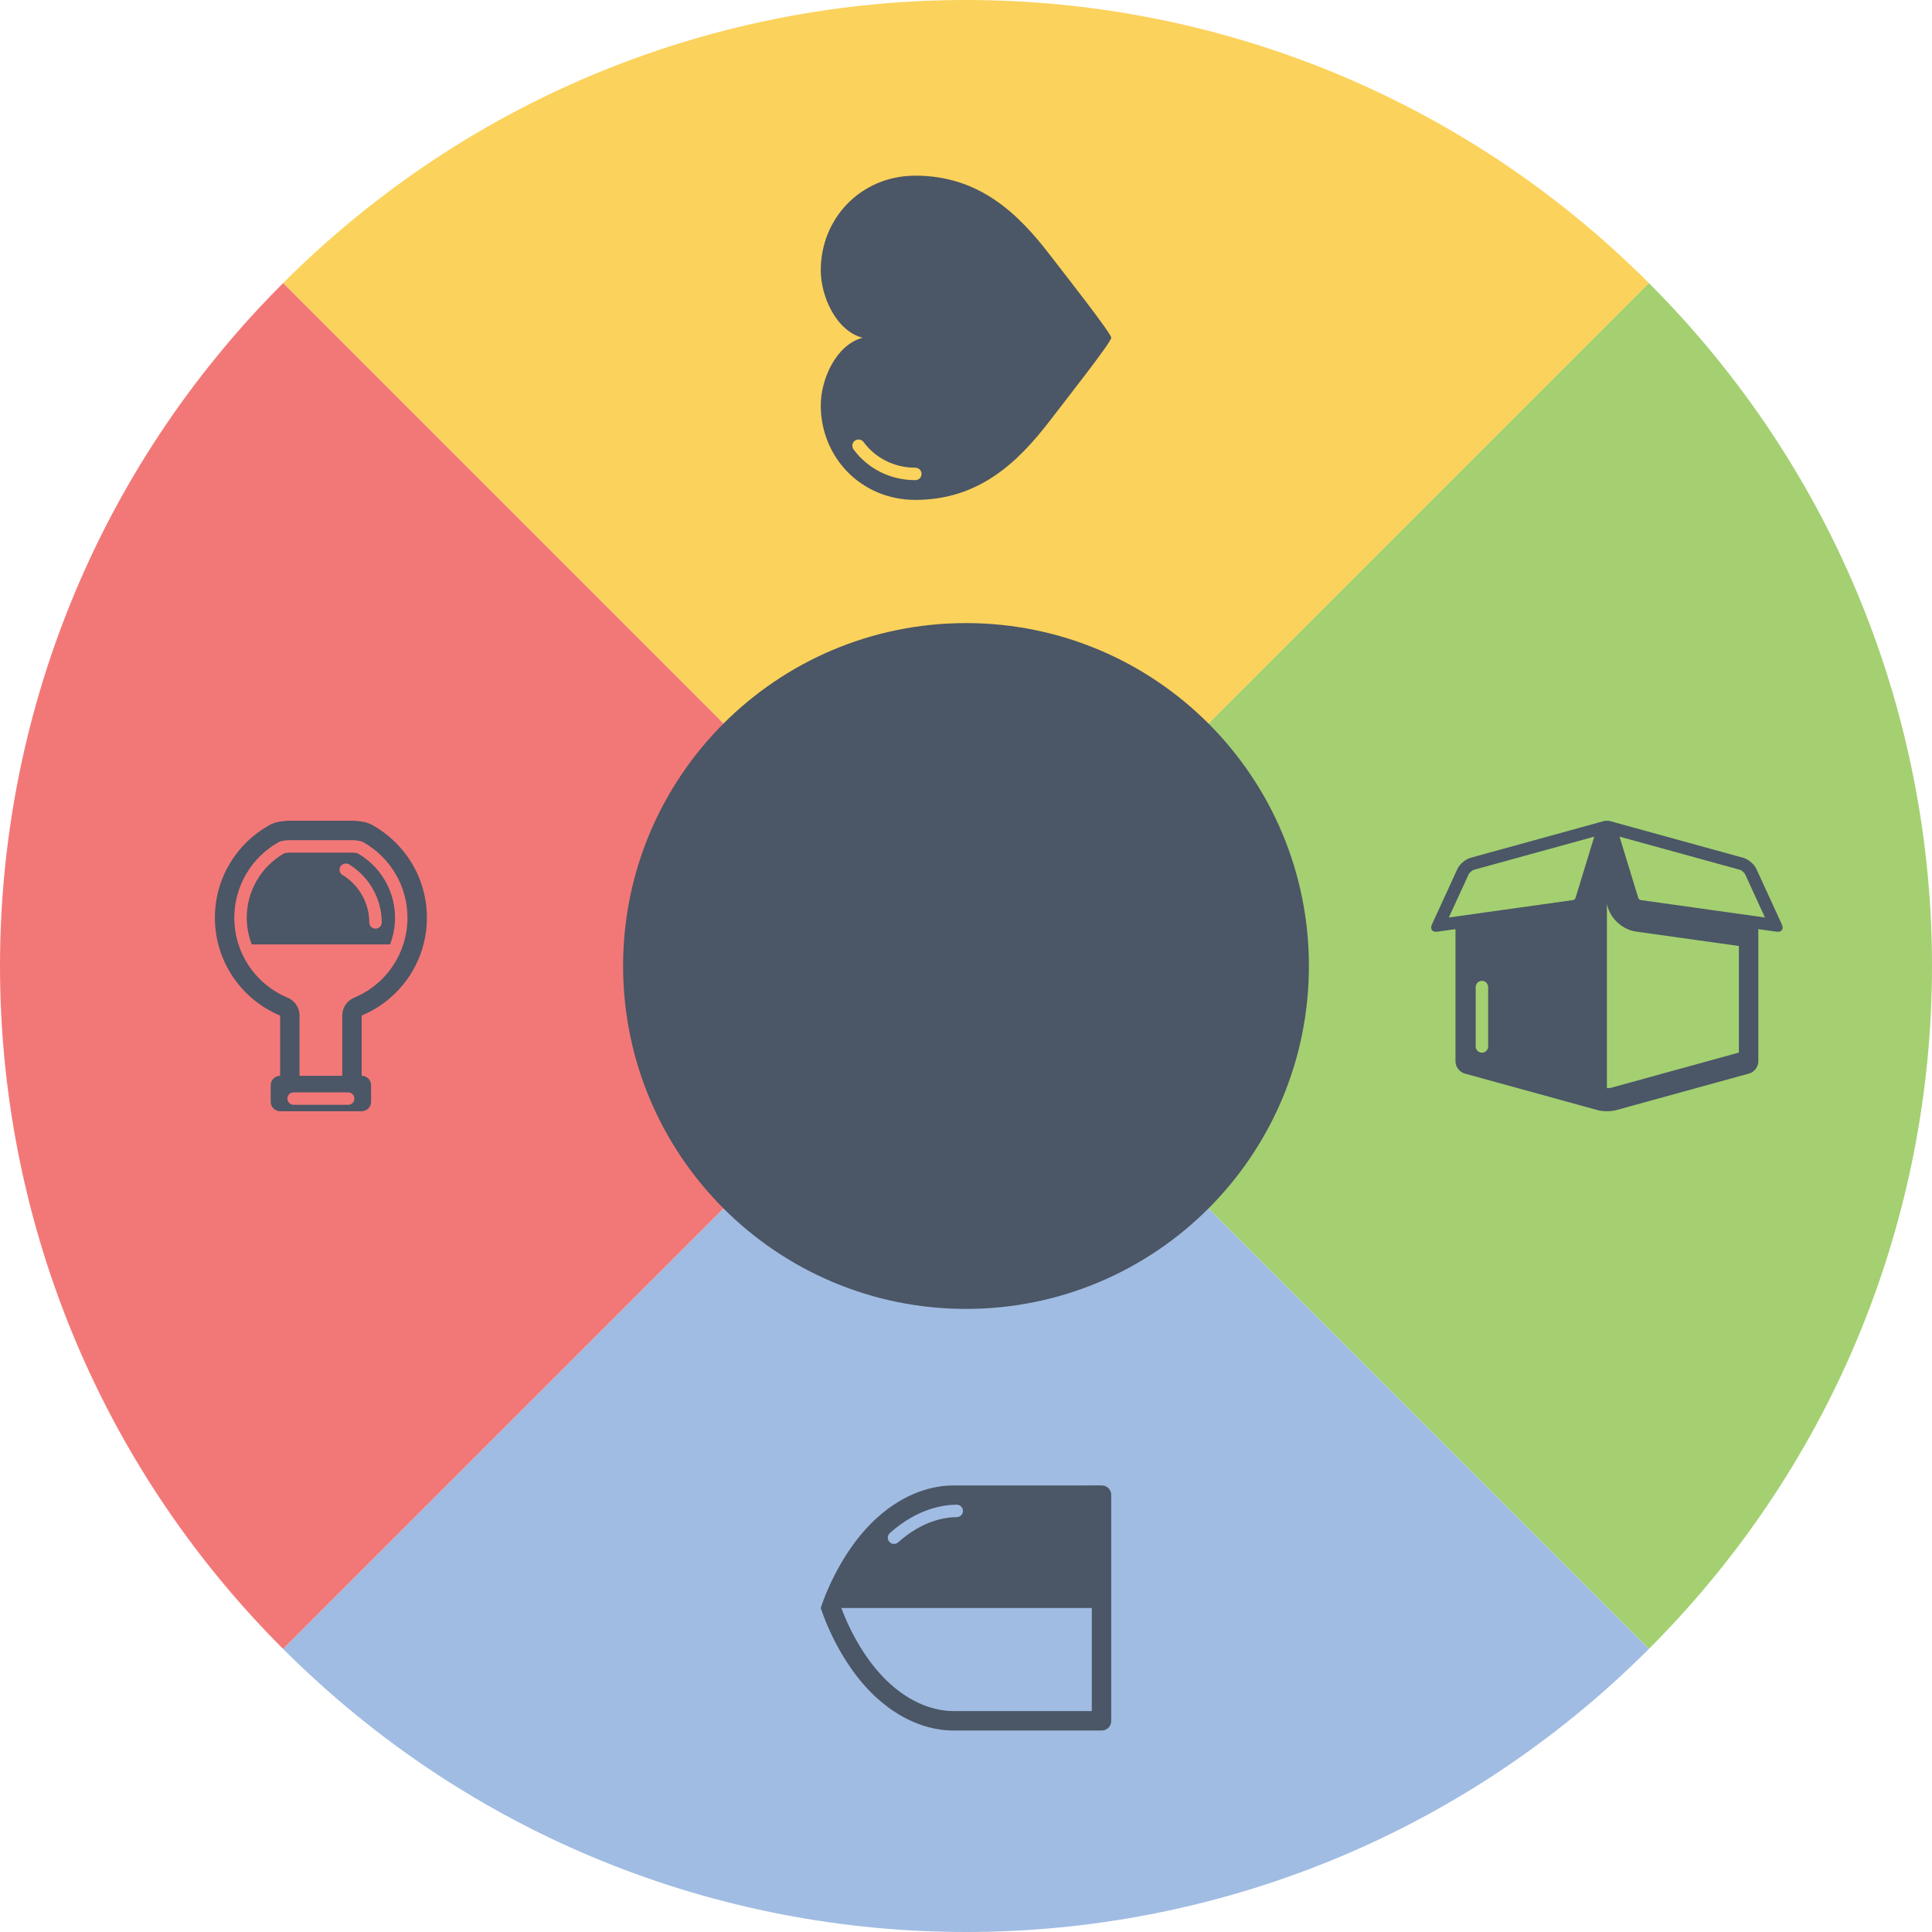
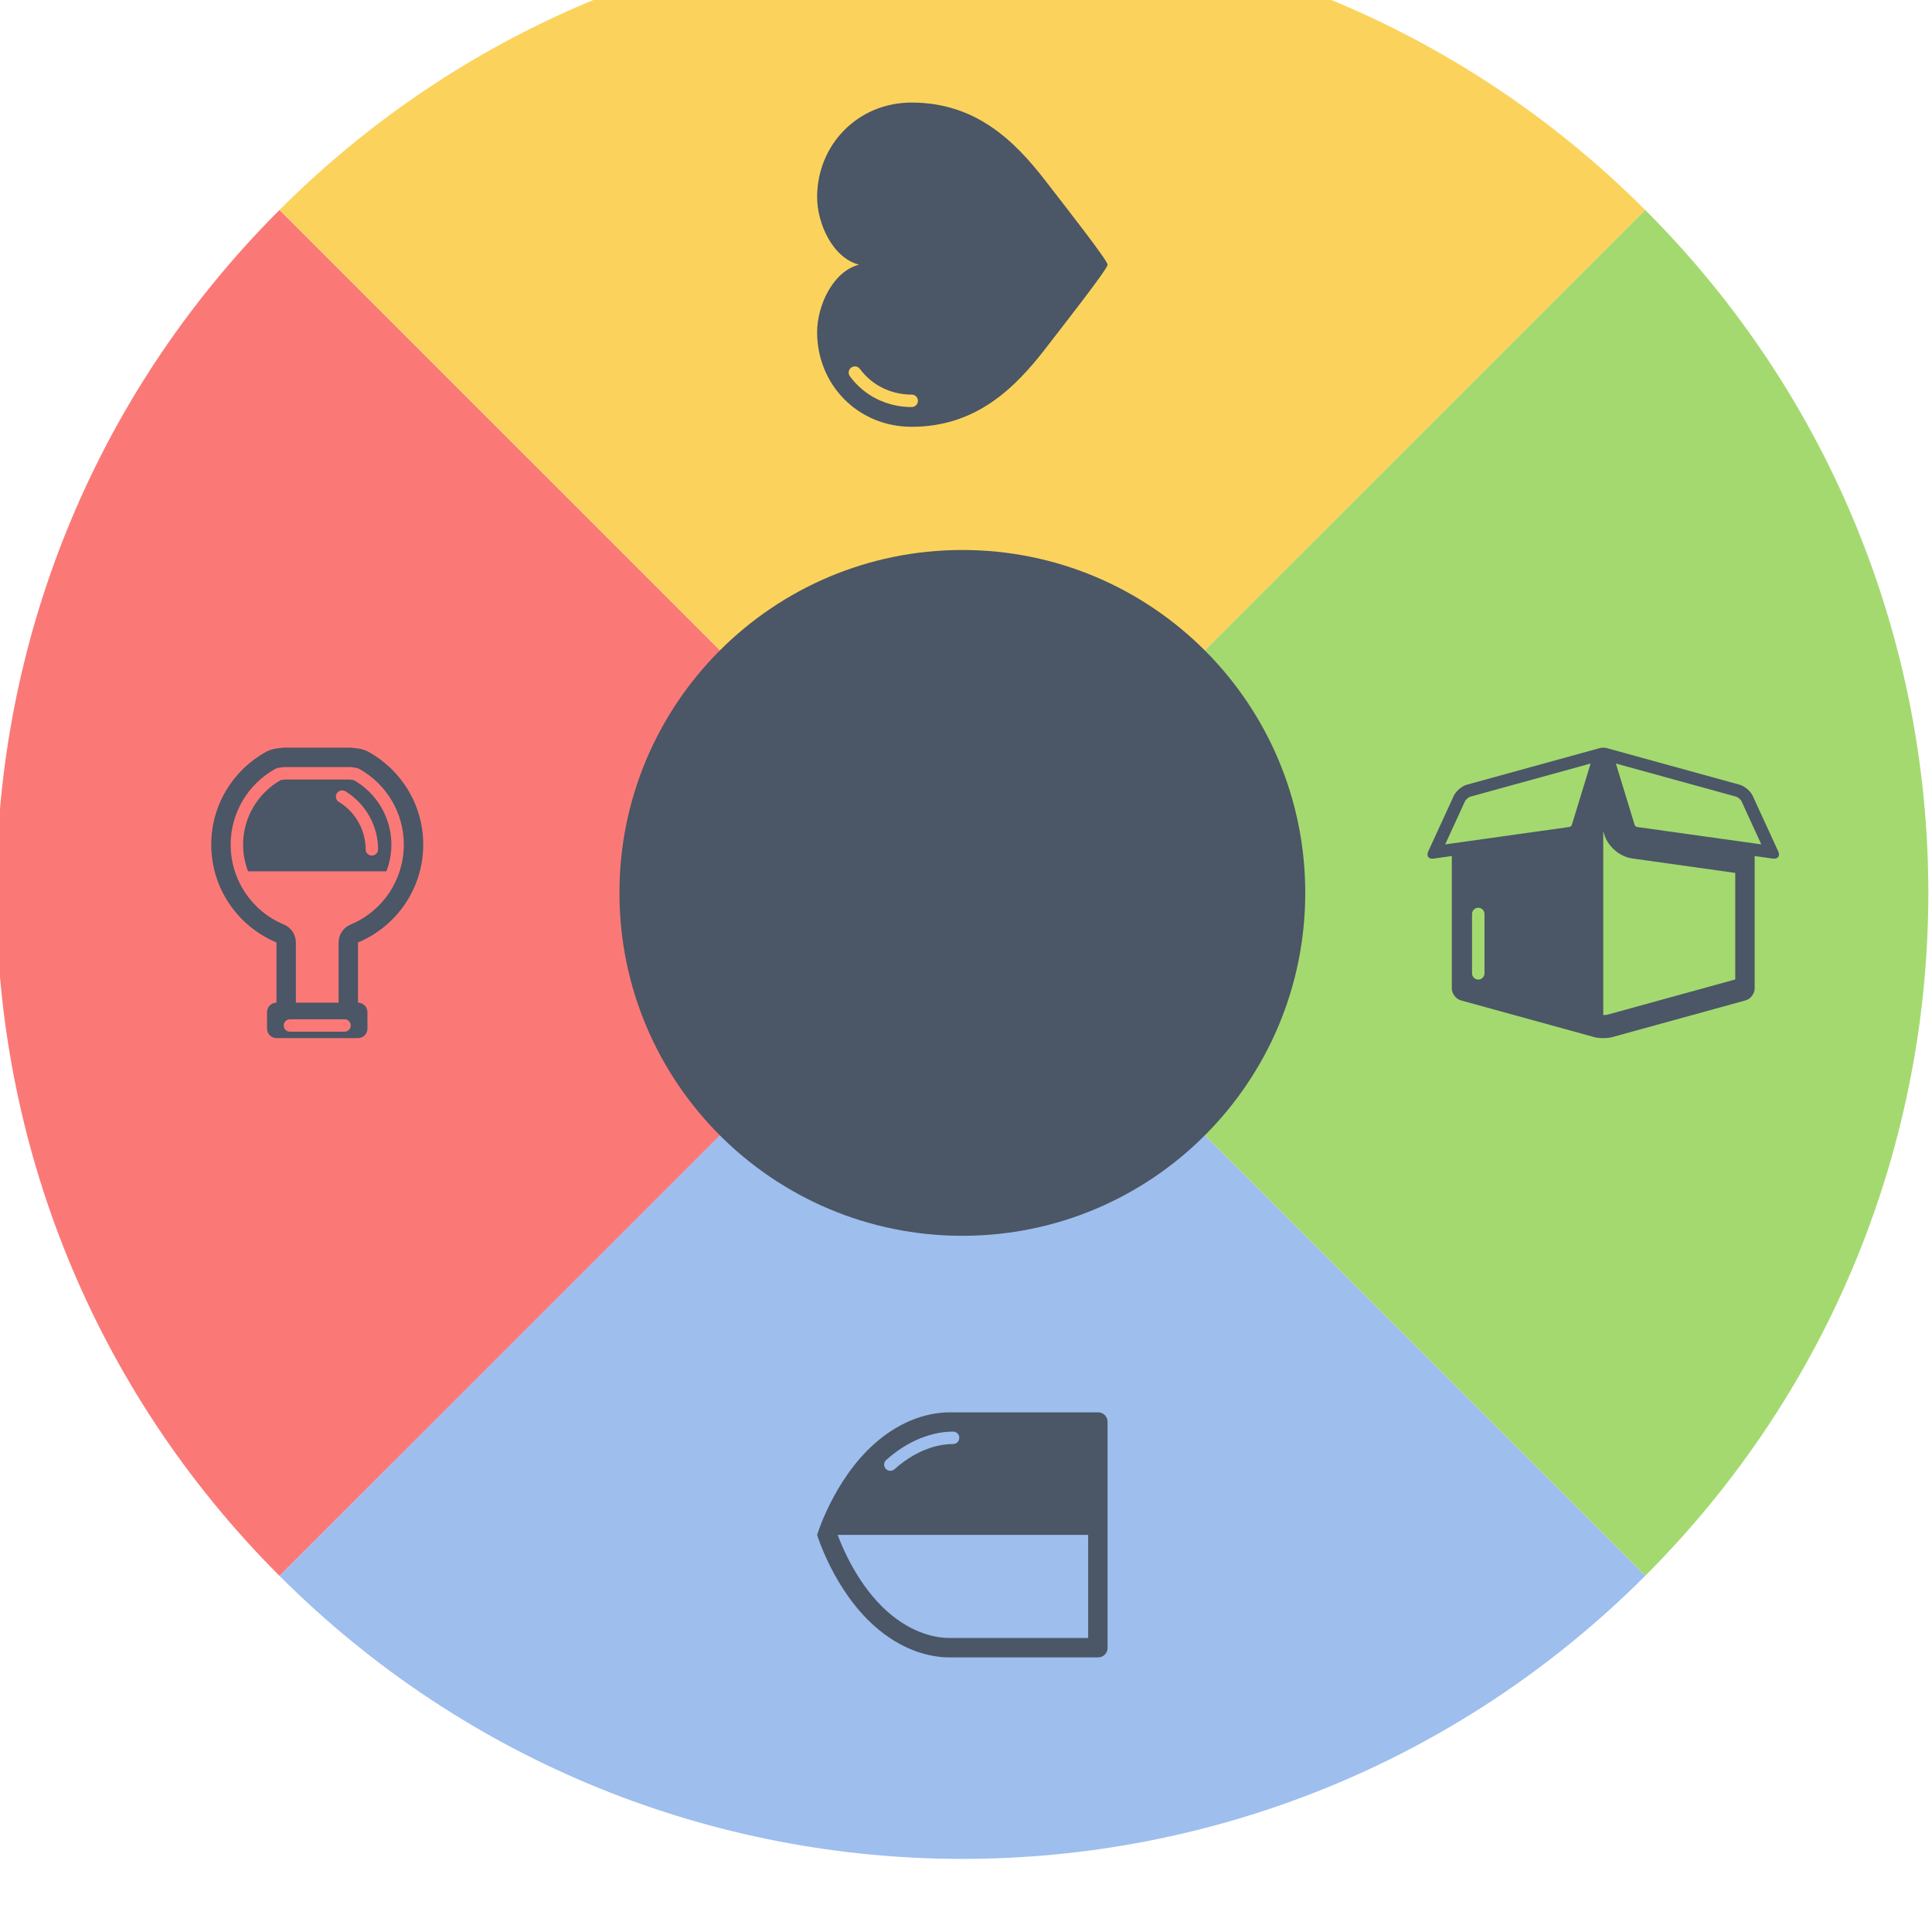
- <svg xmlns="http://www.w3.org/2000/svg" version="1.1" id="Layer_1" x="0px" y="0px" width="1057.172px" height="1057.171px" viewBox="-2 -40 1057.172 1057.171" enable-background="new -2 -40 1057.172 1057.171" xml:space="preserve">
+ <svg xmlns="http://www.w3.org/2000/svg" version="1.1" id="Layer_1" x="0px" y="0px" width="1057.172px" height="1057.171px" viewBox="0 0 1057.172 1057.171" enable-background="new 0 0 1057.172 1057.171" xml:space="preserve">
  <g>
-     <path fill="#FBD25B" d="M152.911,114.904c206.542-206.542,540.808-206.539,747.354,0.008L526.591,488.584L152.911,114.904z" />
+     <path fill="#FBD35C" d="M152.911,114.904c206.542-206.542,540.808-206.539,747.354,0.008L526.591,488.584L152.911,114.904z" />
  </g>
  <g>
-     <path fill="#A4D071" d="M900.268,114.906c206.543,206.544,206.538,540.808-0.007,747.353L526.588,488.586L900.268,114.906z" />
+     <path fill="#A4D970" d="M900.268,114.906c206.543,206.544,206.538,540.808-0.007,747.353L526.588,488.586L900.268,114.906z" />
  </g>
  <g>
-     <path fill="#A0BCE2" d="M900.261,862.266c-206.542,206.544-540.808,206.538-747.353-0.007l373.673-373.673L900.261,862.266z" />
+     <path fill="#9EBEED" d="M900.261,862.265c-206.542,206.545-540.808,206.539-747.353-0.006l373.673-373.673L900.261,862.265z" />
  </g>
  <g>
-     <path fill="#F27877" d="M152.905,862.264C-53.637,655.72-53.634,321.456,152.911,114.911l373.674,373.673L152.905,862.264z" />
+     <path fill="#FA7977" d="M152.905,862.263C-53.637,655.72-53.634,321.456,152.911,114.911l373.674,373.673L152.905,862.263z" />
  </g>
  <circle fill="#4B5666" cx="526.586" cy="488.585" r="187.634" />
-   <path fill="#4B5666" d="M447.122,107.867c0,14.49,8.542,33.269,22.919,36.961l-0.003,0.003h0.003  c-14.377,3.694-22.919,22.473-22.919,36.959c0,28.571,22.179,51.745,51.746,51.745c34.79,0,56.079-20.572,73.354-42.996  c10.365-13.454,33.823-43.309,33.823-45.672c0-0.012-0.003-0.023-0.003-0.036c0-0.012,0.003-0.025,0.003-0.038  c0-2.362-23.458-32.219-33.823-45.672c-17.275-22.424-38.564-43-73.354-43C469.301,56.121,447.122,79.295,447.122,107.867z   M470.528,201.861c6.606,8.933,16.938,14.059,28.341,14.059c1.881,0,3.406,1.522,3.406,3.403c0,1.882-1.525,3.407-3.406,3.407  c-13.587,0-25.911-6.13-33.815-16.818c-1.12-1.512-0.8-3.642,0.712-4.762C467.278,200.031,469.411,200.352,470.528,201.861z" />
-   <path fill="#4B5666" d="M115.59,462.164c0-21.85,12.09-40.865,29.937-50.751c0,0,2.169-1.241,4.995-1.729  c2.749-0.475,4.777-0.562,4.777-0.562h18.291h18.288c0,0,2.032,0.089,4.781,0.562c2.826,0.488,4.995,1.729,4.995,1.729  c17.848,9.886,29.936,28.901,29.936,50.751c0,24.127-14.733,44.807-35.692,53.547v32.945c2.851,0,5.16,2.311,5.16,5.158v9.074  c0,2.85-2.31,5.158-5.16,5.158h-44.615c-2.85,0-5.159-2.31-5.159-5.158v-9.073c0-2.85,2.311-5.159,5.159-5.159v-32.944  C130.325,506.969,115.59,486.291,115.59,462.164z M158.665,564.542h29.849c1.881,0,3.405-1.525,3.405-3.406  c0-1.882-1.524-3.405-3.405-3.405h-29.849c-1.881,0-3.406,1.523-3.406,3.405C155.258,563.015,156.784,564.542,158.665,564.542z   M155.368,505.912c3.955,1.649,6.532,5.515,6.532,9.8v32.944h23.379V515.71c0-4.285,2.576-8.148,6.531-9.799  c17.713-7.391,29.16-24.562,29.16-43.748c0-17.213-9.369-33.099-24.454-41.459c-0.229-0.117-0.963-0.437-1.666-0.56  c-1.567-0.271-2.829-0.375-3.285-0.407h-17.976H155.61c-0.43,0.029-1.701,0.135-3.286,0.408c-0.702,0.122-1.431,0.44-1.661,0.559  c-15.083,8.36-24.454,24.246-24.454,41.459C126.209,481.35,137.653,498.521,155.368,505.912z M133.02,462.164  c0-14.627,7.901-28.134,20.65-35.337c0.98-0.161,1.793-0.243,2.211-0.277h35.428c0.386,0.033,1.204,0.112,2.197,0.277  c12.75,7.202,20.656,20.71,20.656,35.337c0,5.152-0.979,10.079-2.737,14.618h-75.669C133.996,472.243,133.02,467.316,133.02,462.164  z M185.923,439.088c8.738,5.536,14.149,15.326,14.149,25.655c0,1.881,1.524,3.406,3.405,3.406c1.88,0,3.407-1.525,3.407-3.406  c0-12.817-6.804-24.959-17.752-31.681l-0.695-0.403l-1.019-0.111c-0.098-0.009-0.197-0.013-0.297-0.013  c-1.741,0-3.165,1.345-3.318,3.118C183.673,437.159,184.588,438.525,185.923,439.088z" />
-   <path fill="#4B5666" d="M606.046,901.765V777.968c0-2.839-2.301-5.144-5.141-5.144l-47.705,0.006c-0.004,0-0.01,0.002-0.014,0.002  c-14.33,0-28.703,0-33.506,0c-10.648,0-25.996,3.594-41.408,17.354c-22.082,19.716-31.15,49.687-31.15,49.687  s9.068,29.971,31.15,49.687c15.412,13.76,30.76,17.354,41.408,17.354c4.803,0,19.176,0,33.506,0c0.004,0,0.01,0.002,0.014,0.002  l47.705-0.006C603.745,906.909,606.046,904.603,606.046,901.765z M484.644,803.685c-0.58-0.65-0.863-1.461-0.863-2.267  c0-0.938,0.383-1.869,1.137-2.542c15.125-13.505,29.426-15.521,36.604-15.521c1.879,0,3.404,1.523,3.404,3.404  s-1.525,3.406-3.404,3.406c-6.209,0-18.629,1.791-32.066,13.791C488.05,805.209,485.897,805.086,484.644,803.685z M553.368,896.296  c-0.061-0.001-0.121-0.001-0.182-0.001h-33.506c-6.693,0-20.055-1.906-34.336-14.656c-15.592-13.92-24.148-34.113-26.99-41.767  l137.074-0.006v56.424L553.368,896.296z" />
-   <path fill-rule="evenodd" clip-rule="evenodd" fill="#4B5666" d="M970.803,469.86c-0.234,0-0.482-0.018-0.745-0.057l-9.925-1.389  l-0.001,72.464c0,2.838-2.238,5.773-4.973,6.529l-72.907,20.077c-1.367,0.376-3.171,0.565-4.973,0.565  c-1.804,0-3.605-0.189-4.974-0.565l-72.902-20.077c-2.737-0.756-4.974-3.691-4.974-6.529l0.001-72.464l-9.928,1.389  c-0.261,0.039-0.509,0.057-0.743,0.057c-2.29,0-3.285-1.689-2.21-4.026l13.95-30.381c1.186-2.577,4.391-5.306,7.128-6.059  l72.905-20.083c0.456-0.124,0.88-0.187,1.268-0.187c0.172,0,0.326,0.027,0.48,0.05c0.157-0.023,0.309-0.05,0.479-0.05  c0.389,0,0.812,0.062,1.269,0.187l72.905,20.083c2.737,0.753,5.942,3.481,7.128,6.059l13.95,30.381  C974.088,468.171,973.093,469.86,970.803,469.86z M805.49,532.613c0,1.881,1.525,3.404,3.406,3.404c1.882,0,3.404-1.523,3.404-3.404  v-32.496c0-1.881-1.522-3.407-3.404-3.407c-1.881,0-3.406,1.526-3.406,3.407V532.613z M804.436,435.96  c-0.806,0.225-2.396,1.579-2.746,2.337l-10.908,23.75l68.153-9.56c0.35-0.116,0.954-0.634,1.119-0.96l10.315-33.731L804.436,435.96z   M877.855,456.677l-0.574-1.878v100.64c1.191,0,1.975-0.137,2.153-0.184l70.081-19.301v-58.309l-56.361-7.907  C886.315,468.779,879.881,463.286,877.855,456.677z M952.873,438.297c-0.35-0.758-1.94-2.112-2.746-2.337l-65.936-18.164  l10.315,33.731c0.166,0.326,0.771,0.844,1.121,0.96l68.152,9.56L952.873,438.297z" />
+   <path fill="#4B5666" d="M447.122,107.867c0,14.49,8.542,33.269,22.919,36.961l-0.003,0.003h0.003  c-14.377,3.694-22.919,22.473-22.919,36.959c0,28.571,22.179,51.745,51.746,51.745c34.79,0,56.079-20.572,73.354-42.996  c10.365-13.454,33.823-43.309,33.823-45.672c0-0.012-0.003-0.023-0.003-0.036c0-0.012,0.003-0.025,0.003-0.038  c0-2.362-23.458-32.219-33.823-45.672c-17.274-22.424-38.563-43-73.354-43C469.301,56.121,447.122,79.295,447.122,107.867z   M470.528,201.861c6.605,8.933,16.938,14.059,28.341,14.059c1.881,0,3.406,1.522,3.406,3.403c0,1.882-1.525,3.407-3.406,3.407  c-13.587,0-25.911-6.13-33.815-16.818c-1.12-1.512-0.8-3.642,0.712-4.762C467.278,200.031,469.411,200.352,470.528,201.861z" />
+   <path fill="#4B5666" d="M115.59,462.164c0-21.85,12.09-40.865,29.937-50.751c0,0,2.169-1.241,4.995-1.729  c2.749-0.475,4.777-0.562,4.777-0.562h18.291h18.288c0,0,2.032,0.089,4.781,0.562c2.826,0.488,4.995,1.729,4.995,1.729  c17.848,9.886,29.936,28.901,29.936,50.751c0,24.127-14.733,44.807-35.692,53.547v32.945c2.851,0,5.16,2.311,5.16,5.158v9.074  c0,2.85-2.31,5.158-5.16,5.158h-44.615c-2.85,0-5.159-2.311-5.159-5.158v-9.072c0-2.852,2.311-5.16,5.159-5.16v-32.944  C130.325,506.969,115.59,486.291,115.59,462.164z M158.665,564.542h29.849c1.881,0,3.405-1.525,3.405-3.406  c0-1.883-1.524-3.406-3.405-3.406h-29.849c-1.881,0-3.406,1.523-3.406,3.406C155.258,563.015,156.784,564.542,158.665,564.542z   M155.368,505.912c3.955,1.648,6.532,5.515,6.532,9.8v32.944h23.379V515.71c0-4.285,2.576-8.147,6.531-9.799  c17.713-7.392,29.16-24.562,29.16-43.748c0-17.213-9.369-33.099-24.454-41.459c-0.229-0.117-0.963-0.438-1.666-0.56  c-1.567-0.271-2.829-0.375-3.285-0.407h-17.976H155.61c-0.43,0.028-1.701,0.135-3.286,0.407c-0.702,0.122-1.431,0.44-1.661,0.56  c-15.083,8.36-24.454,24.246-24.454,41.459C126.209,481.35,137.653,498.521,155.368,505.912z M133.02,462.164  c0-14.627,7.901-28.134,20.65-35.337c0.98-0.161,1.793-0.243,2.211-0.277h35.428c0.386,0.033,1.204,0.112,2.197,0.277  c12.75,7.202,20.656,20.71,20.656,35.337c0,5.152-0.979,10.079-2.737,14.618h-75.669C133.996,472.243,133.02,467.316,133.02,462.164  z M185.923,439.088c8.738,5.536,14.149,15.326,14.149,25.655c0,1.881,1.524,3.406,3.405,3.406c1.88,0,3.407-1.525,3.407-3.406  c0-12.817-6.804-24.959-17.752-31.681l-0.695-0.403l-1.019-0.111c-0.098-0.009-0.197-0.013-0.297-0.013  c-1.741,0-3.165,1.345-3.318,3.118C183.673,437.159,184.588,438.525,185.923,439.088z" />
+   <path fill="#4B5666" d="M606.046,901.765V777.968c0-2.84-2.301-5.145-5.141-5.145L553.2,772.83c-0.004,0-0.01,0.002-0.015,0.002  c-14.329,0-28.702,0-33.506,0c-10.647,0-25.996,3.594-41.407,17.354c-22.082,19.717-31.15,49.688-31.15,49.688  s9.068,29.971,31.15,49.688c15.411,13.76,30.76,17.354,41.407,17.354c4.804,0,19.177,0,33.506,0c0.005,0,0.011,0.002,0.015,0.002  l47.705-0.006C603.745,906.91,606.046,904.603,606.046,901.765z M484.644,803.685c-0.579-0.65-0.862-1.461-0.862-2.268  c0-0.938,0.383-1.869,1.137-2.541c15.125-13.506,29.426-15.521,36.604-15.521c1.88,0,3.404,1.523,3.404,3.404  s-1.524,3.406-3.404,3.406c-6.209,0-18.629,1.791-32.065,13.791C488.05,805.208,485.897,805.085,484.644,803.685z M553.368,896.296  c-0.062-0.002-0.121-0.002-0.183-0.002H519.68c-6.692,0-20.055-1.906-34.336-14.656c-15.592-13.92-24.147-34.111-26.99-41.766  l137.074-0.006v56.424L553.368,896.296z" />
+   <path fill="#4B5666" d="M970.803,469.86c-0.233,0-0.481-0.019-0.745-0.058l-9.925-1.389l-0.001,72.464  c0,2.838-2.237,5.773-4.973,6.529l-72.907,20.076c-1.367,0.377-3.171,0.564-4.973,0.564c-1.805,0-3.605-0.188-4.975-0.564  l-72.901-20.076c-2.737-0.756-4.975-3.691-4.975-6.529l0.001-72.464l-9.928,1.389c-0.261,0.039-0.509,0.058-0.743,0.058  c-2.29,0-3.285-1.689-2.21-4.026l13.95-30.381c1.186-2.577,4.391-5.306,7.128-6.06l72.905-20.083  c0.456-0.123,0.88-0.187,1.268-0.187c0.172,0,0.326,0.027,0.48,0.05c0.156-0.022,0.309-0.05,0.479-0.05  c0.39,0,0.812,0.062,1.27,0.187l72.904,20.083c2.737,0.754,5.942,3.481,7.128,6.06l13.95,30.381  C974.088,468.171,973.093,469.86,970.803,469.86z M805.49,532.613c0,1.881,1.524,3.404,3.406,3.404s3.403-1.523,3.403-3.404v-32.496  c0-1.881-1.521-3.407-3.403-3.407s-3.406,1.526-3.406,3.407V532.613z M804.436,435.96c-0.806,0.225-2.396,1.579-2.745,2.337  l-10.908,23.75l68.152-9.56c0.351-0.116,0.954-0.635,1.119-0.96l10.315-33.731L804.436,435.96z M877.855,456.677l-0.574-1.878  v100.64c1.19,0,1.975-0.137,2.152-0.184l70.081-19.301v-58.31l-56.36-7.906C886.315,468.779,879.881,463.286,877.855,456.677z   M952.873,438.297c-0.35-0.758-1.94-2.112-2.746-2.337l-65.936-18.164l10.314,33.731c0.166,0.325,0.771,0.844,1.121,0.96  l68.152,9.56L952.873,438.297z" />
</svg>
